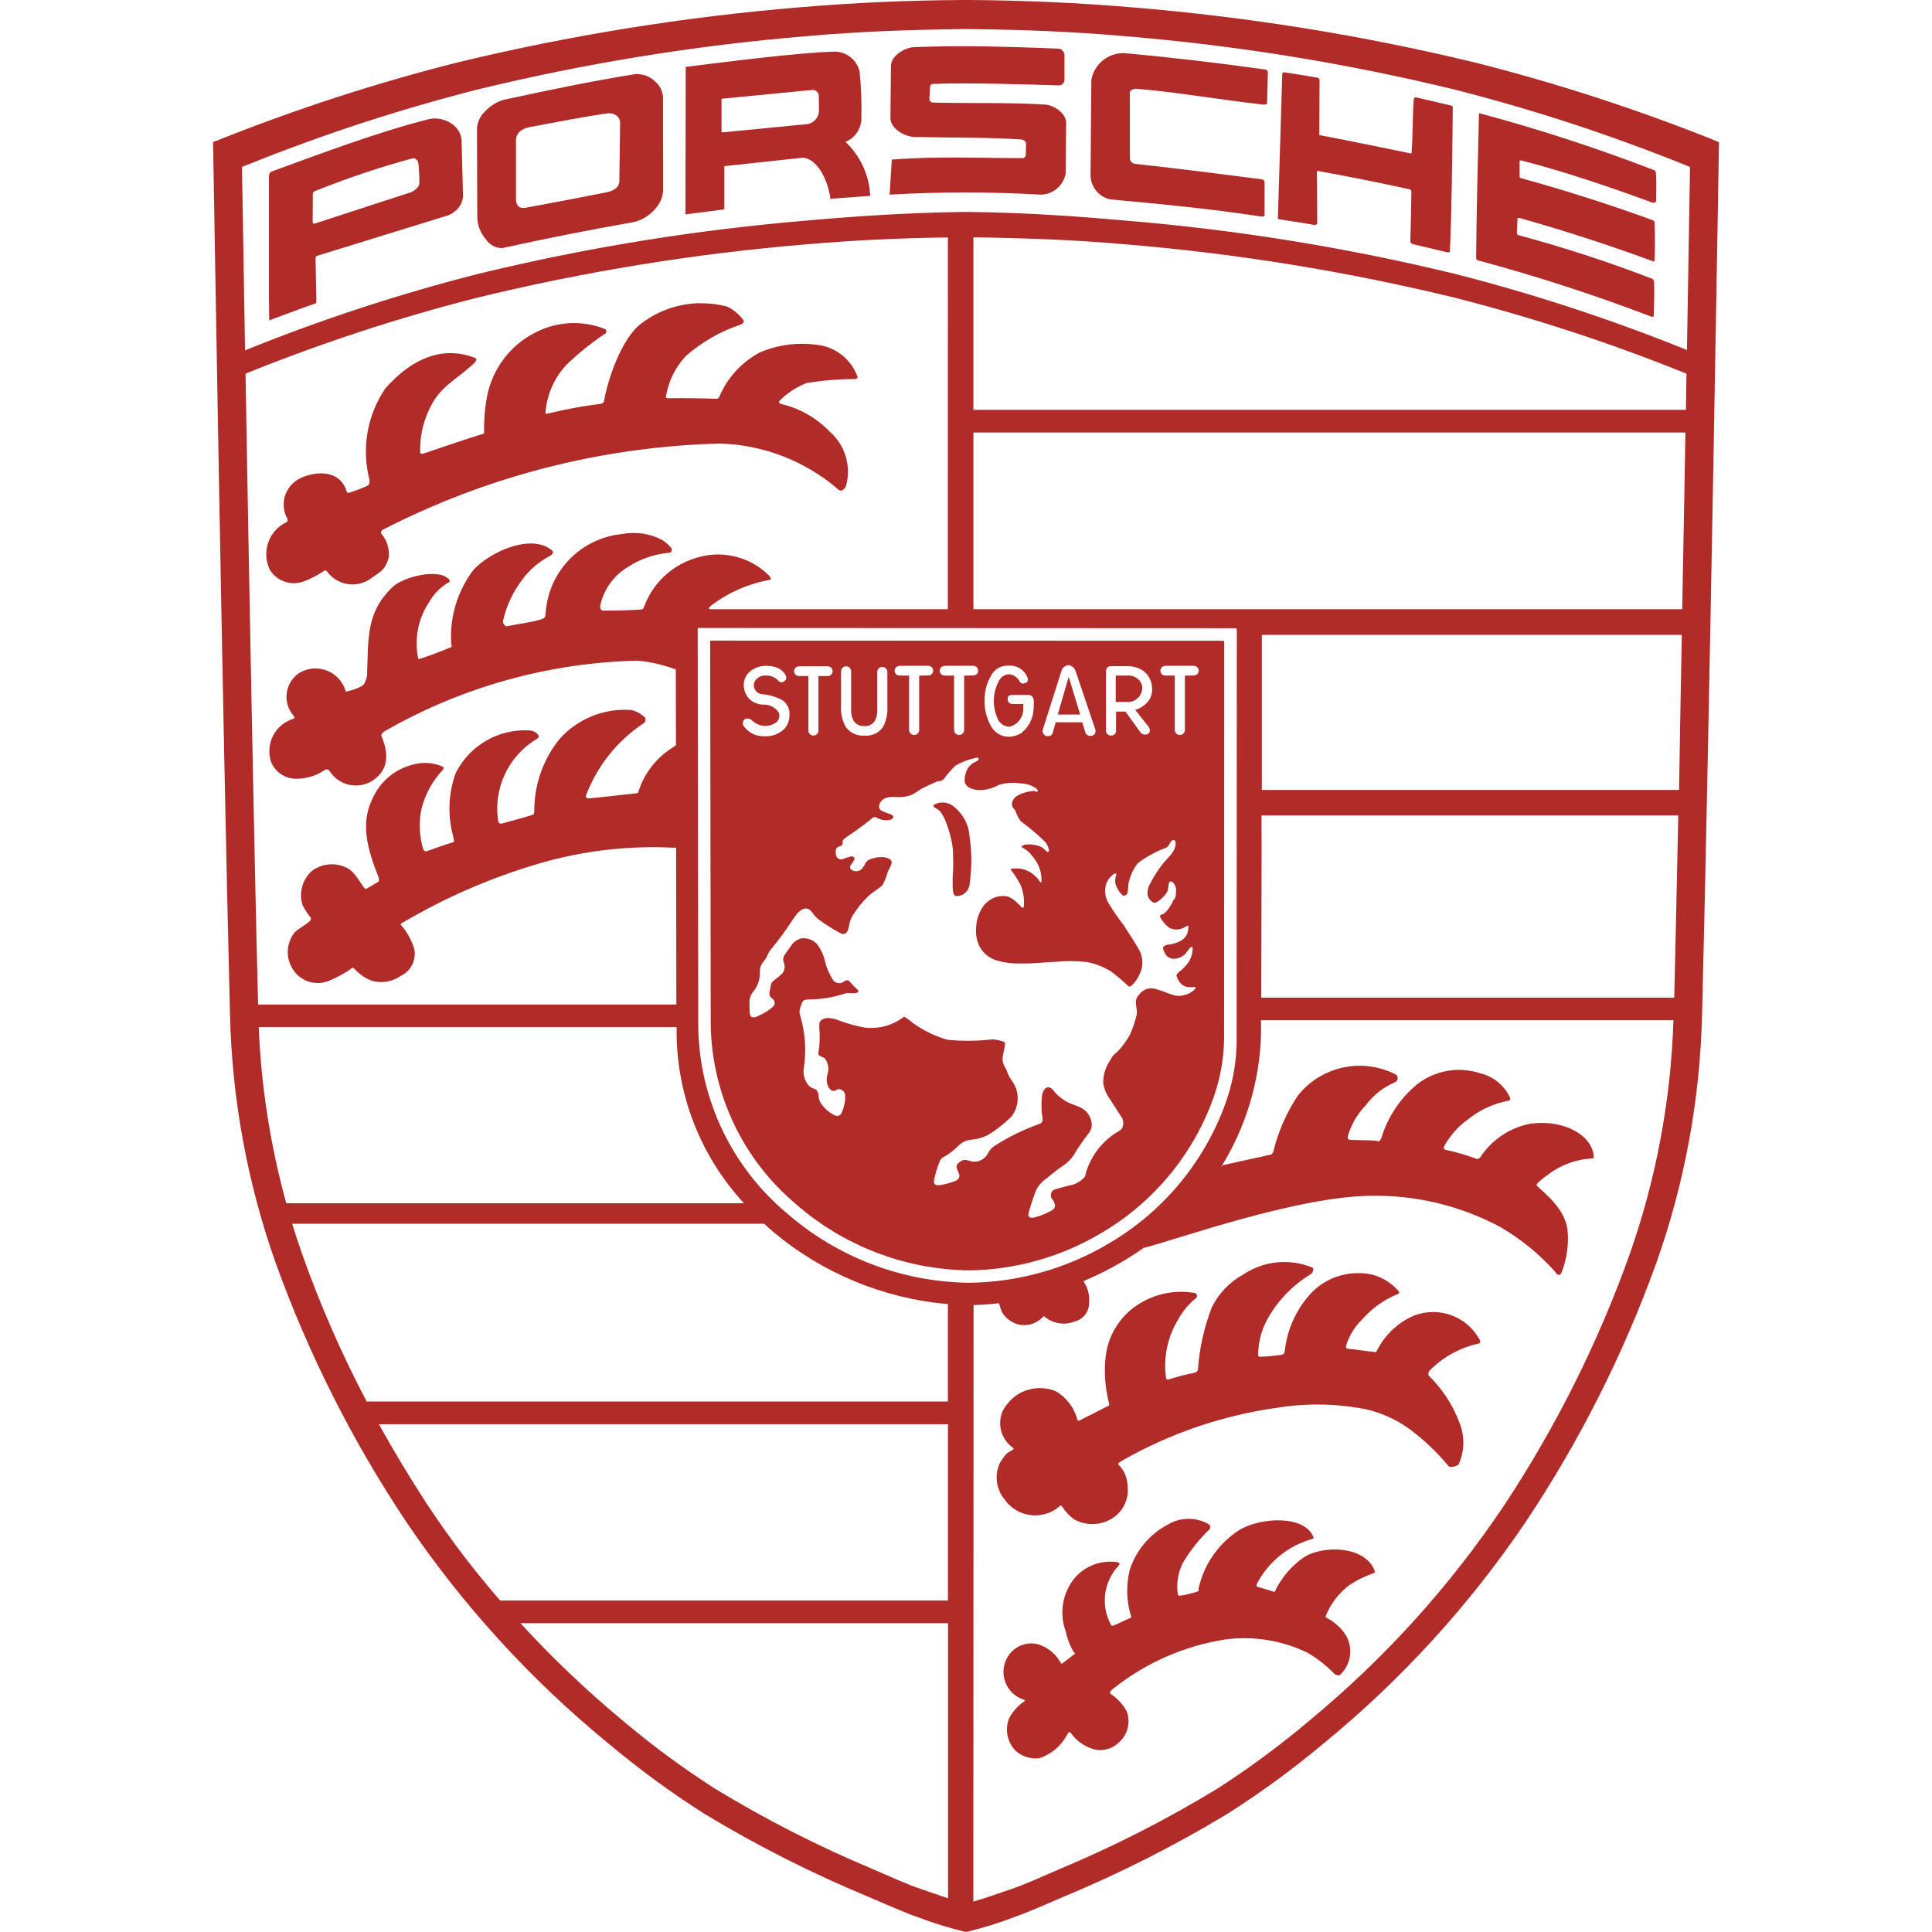
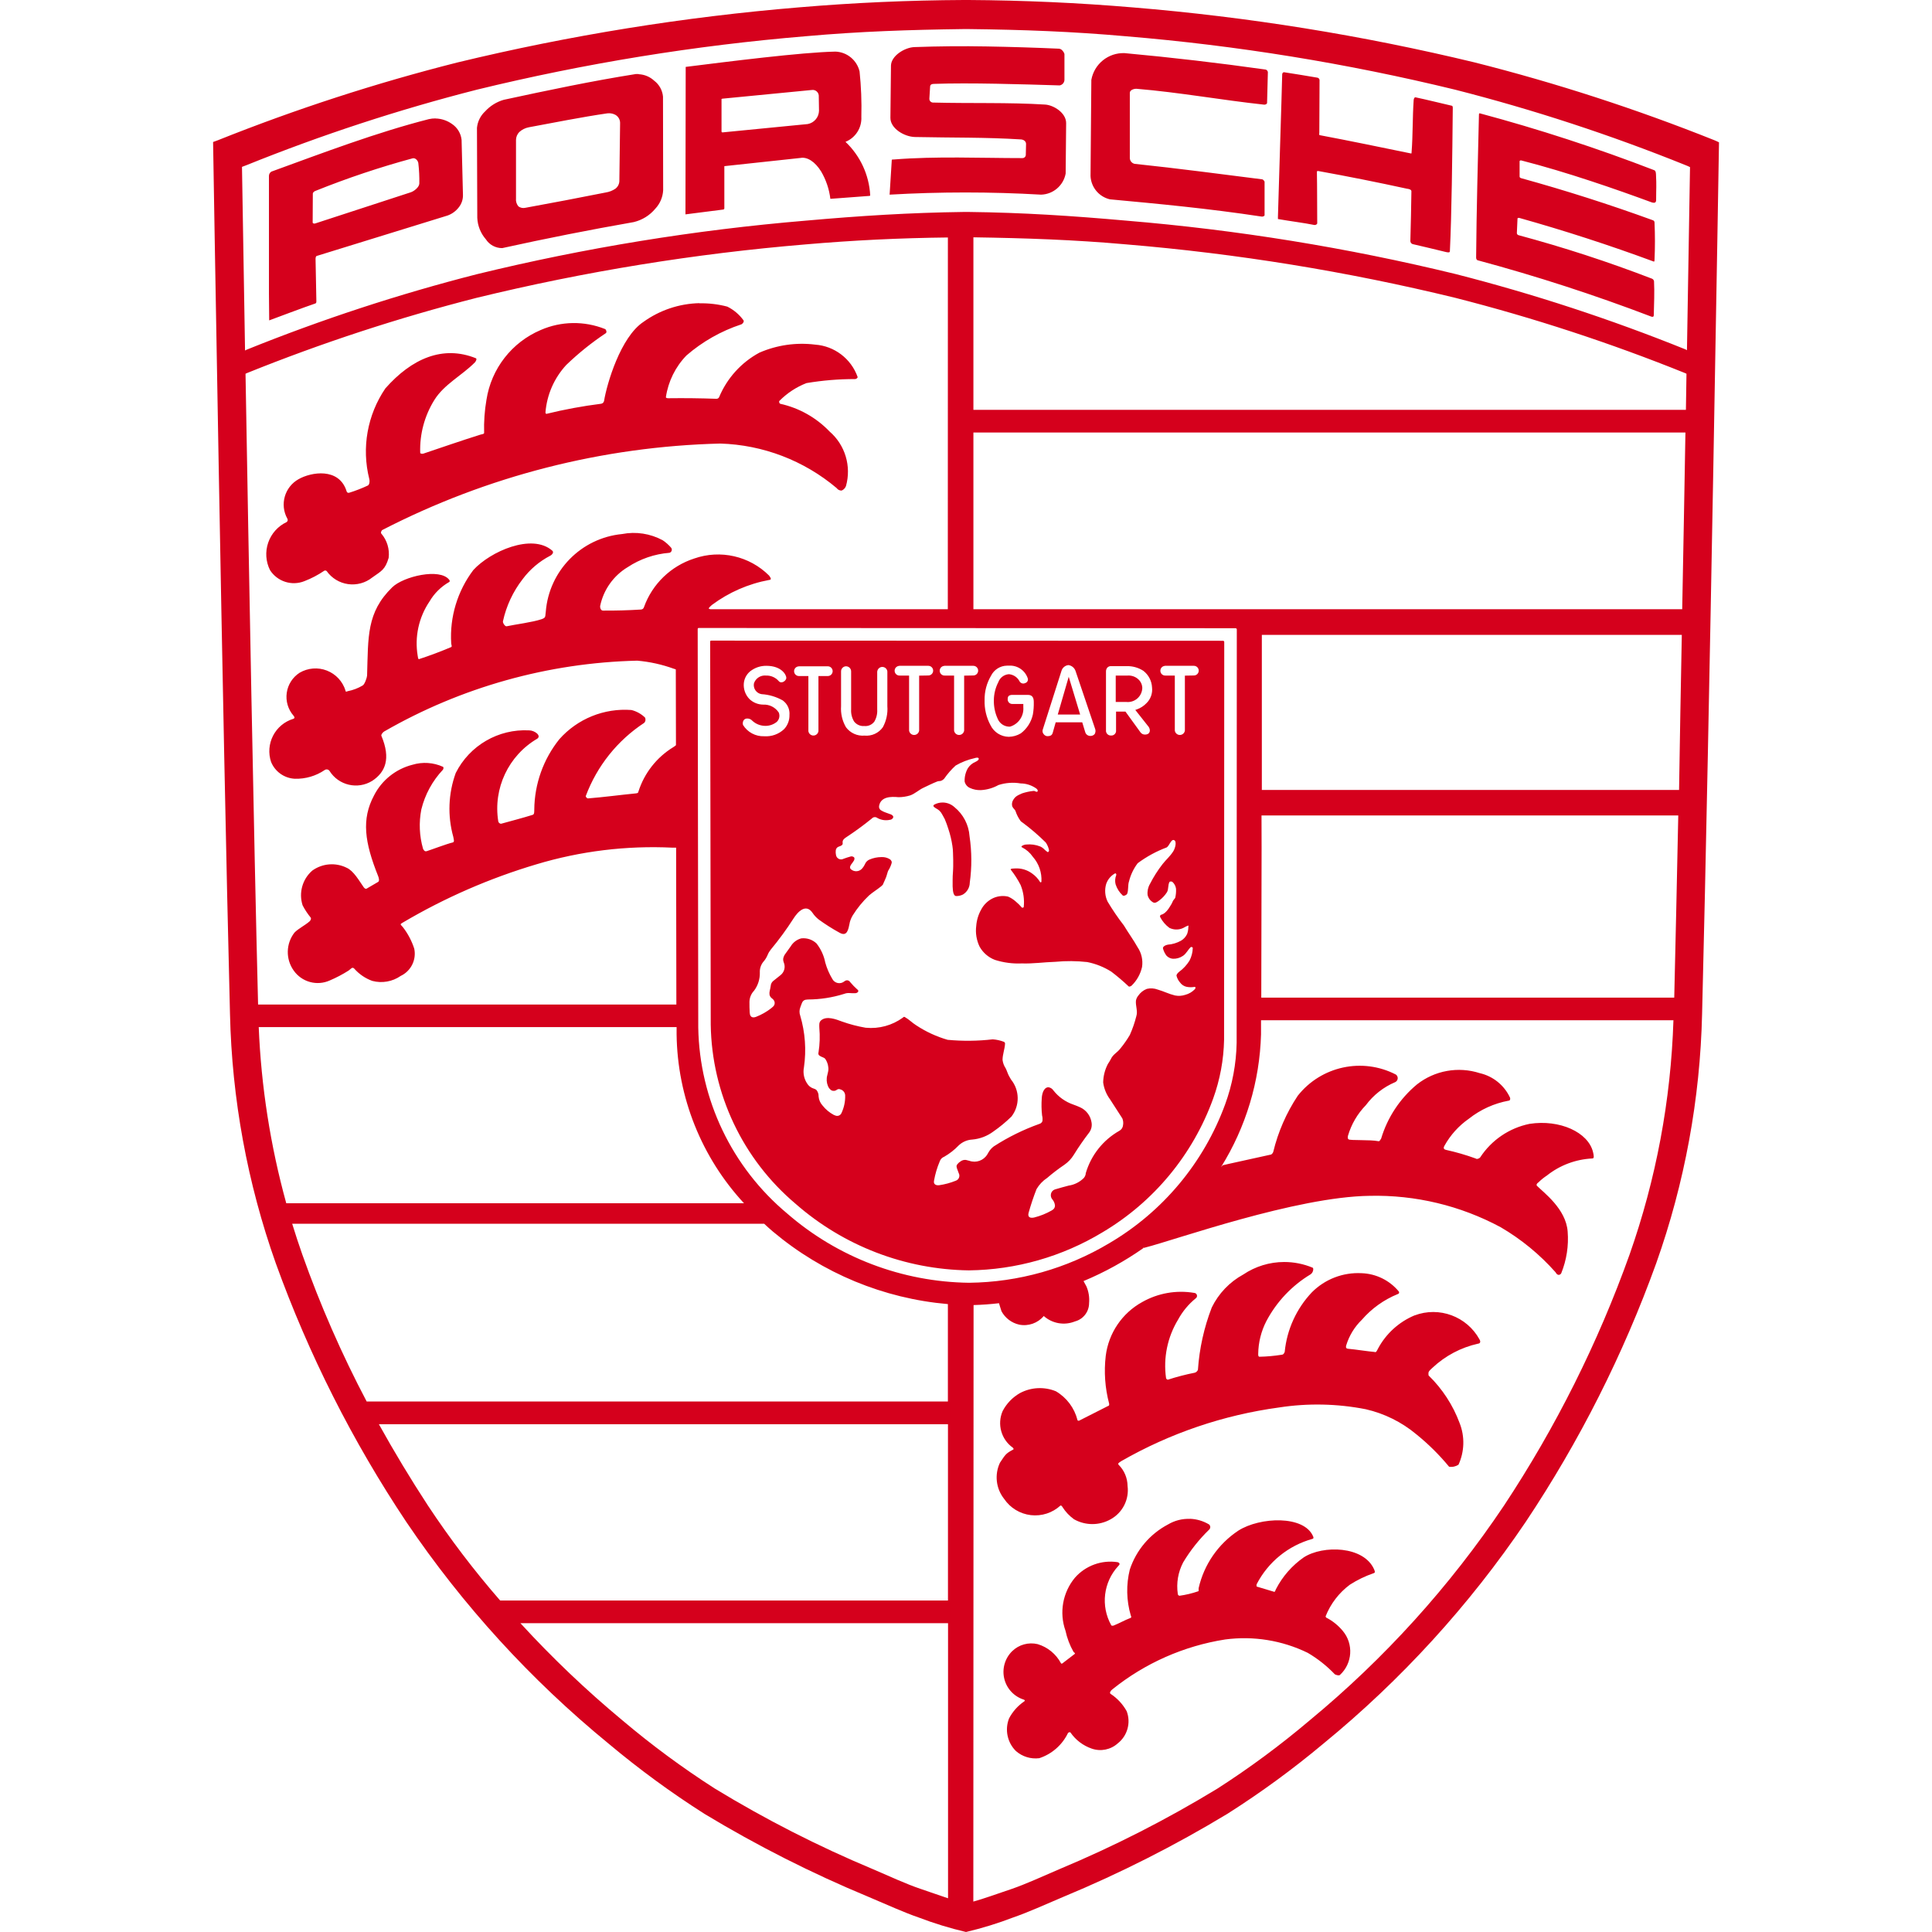
- <svg xmlns="http://www.w3.org/2000/svg" fill="#B12B28" role="img" viewBox="0 0 24 24">
+ <svg xmlns="http://www.w3.org/2000/svg" fill="#D5001C" role="img" viewBox="0 0 24 24">
  <path d="M11.972 0A25.68 25.68 0 0 0 9.93.091a27.858 27.858 0 0 0-4.248.685 23.565 23.565 0 0 0-2.975.966l-.06.022s.118 7.243.21 10.831a9.934 9.934 0 0 0 .569 3.098 14.899 14.899 0 0 0 1.622 3.214A12.884 12.884 0 0 0 7.56 21.66a11.234 11.234 0 0 0 1.192.873 15.214 15.214 0 0 0 2.038 1.031c.233.098.436.192.62.255A4.58 4.58 0 0 0 12 24a4.58 4.58 0 0 0 .59-.182c.182-.063.387-.156.62-.255a15.22 15.22 0 0 0 2.037-1.031 11.25 11.25 0 0 0 1.194-.873 12.88 12.88 0 0 0 2.511-2.752 14.889 14.889 0 0 0 1.622-3.214 9.934 9.934 0 0 0 .57-3.098c.091-3.588.21-10.827.21-10.827a.635.635 0 0 0-.057-.026 23.564 23.564 0 0 0-2.976-.966 27.856 27.856 0 0 0-4.248-.684A26.068 26.068 0 0 0 12.031 0zm0 .361h.057c.679.008 1.288.03 1.963.09a26.585 26.585 0 0 1 4.084.663 22.53 22.53 0 0 1 2.861.937.619.619 0 0 1 .057.025l-.038 2.274a.113.113 0 0 0-.019-.01 22.55 22.55 0 0 0-2.86-.937 26.61 26.61 0 0 0-4.085-.662c-.675-.06-1.281-.1-1.96-.108h-.058c-.679.009-1.29.048-1.965.108a26.608 26.608 0 0 0-4.084.665 22.547 22.547 0 0 0-2.861.938.116.116 0 0 0-.02.01l-.038-2.281.058-.022a22.527 22.527 0 0 1 2.86-.937A26.581 26.581 0 0 1 10.01.45c.675-.06 1.284-.08 1.963-.089zm.288.216a16.633 16.633 0 0 0-.902.008c-.121.005-.288.109-.29.23l-.007.648c-.002.132.172.236.305.239.462.01.87.002 1.318.03.033.003.062.023.062.056l-.003.13a.042.042 0 0 1-.045.046c-.521 0-1.066-.025-1.593.017-.028.002-.027-.005-.028.023l-.024.384-.002.03a16.318 16.318 0 0 1 1.882 0 .32.32 0 0 0 .305-.262l.006-.627c0-.129-.158-.224-.261-.23-.442-.028-.945-.013-1.394-.025a.046.046 0 0 1-.044-.05l.009-.145c0-.028.019-.036.047-.037.444-.016 1.107.005 1.562.019a.072.072 0 0 0 .06-.07V.674c0-.017-.032-.067-.063-.068V.605a33.113 33.113 0 0 0-.9-.028zm-1.88.064c-.423.008-1.341.125-1.862.19L8.515 2.64v.023l.47-.06a.014.014 0 0 0 .01-.006.014.014 0 0 0 .003-.01v-.523l.947-.102c.083-.015.18.046.256.169a.88.88 0 0 1 .114.339l.467-.035c.01 0 .03 0 .028-.01a.988.988 0 0 0-.307-.663.316.316 0 0 0 .197-.31 4.34 4.34 0 0 0-.022-.564.32.32 0 0 0-.3-.247zm3.59.019a.404.404 0 0 0-.413.332l-.01 1.195a.312.312 0 0 0 .24.289c.61.057 1.21.112 1.89.215.011 0 .032-.007.032-.017v-.416c0-.009-.02-.028-.027-.03-.454-.057-1.053-.137-1.589-.193a.076.076 0 0 1-.058-.07v-.812c0-.034.05-.052.084-.05.529.044 1.056.14 1.584.197.014.002.036-.007.037-.021l.01-.382a.037.037 0 0 0-.029-.033 36.382 36.382 0 0 0-1.75-.204zm1.98.237c-.012 0-.022.014-.022.025-.006.274-.045 1.457-.053 1.772v.027c.155.027.326.048.453.074.014.002.035-.008.035-.022-.002-.207 0-.448-.004-.636 0-.013.006-.014.02-.012a31.392 31.392 0 0 1 1.102.22c.008 0 .052.007.052.03-.003.217-.007.4-.013.617a.041.041 0 0 0 .027.04c.145.033.283.067.42.1.037.008.043.001.044-.012.022-.451.03-1.174.036-1.784 0-.008-.003-.02-.01-.022-.153-.035-.297-.072-.453-.105-.014-.003-.022.02-.023.035-.015.223-.009.43-.026.652 0 .008 0 .012-.009.01-.37-.076-.765-.158-1.132-.227-.01-.002-.006-.02-.005-.031l.003-.653a.033.033 0 0 0-.026-.03 23.196 23.196 0 0 0-.417-.068zM7.934.92a.303.303 0 0 0-.037 0c-.543.086-1.089.201-1.64.32a.5.5 0 0 0-.23.143.322.322 0 0 0-.102.205l.004 1.118a.434.434 0 0 0 .106.266.24.24 0 0 0 .204.11 38.518 38.518 0 0 1 1.633-.323.497.497 0 0 0 .268-.166.362.362 0 0 0 .098-.23L8.236 1.2a.28.28 0 0 0-.11-.198.303.303 0 0 0-.191-.08zm2.157.197a.076.076 0 0 1 .08.069l.003.189a.172.172 0 0 1-.14.166l-1.062.104-.009-.008V1.23l.009-.004 1.111-.108a.076.076 0 0 1 .008 0zm-2.52.29a.167.167 0 0 1 .078.022.117.117 0 0 1 .054.106l-.009.704a.125.125 0 0 1-.049.105.291.291 0 0 1-.12.047 61.16 61.16 0 0 1-.997.19.106.106 0 0 1-.088-.017.133.133 0 0 1-.03-.1v-.726a.143.143 0 0 1 .04-.097.243.243 0 0 1 .12-.06c.29-.054.67-.129.968-.172a.167.167 0 0 1 .033-.002zm10.81 0l-.001.001c-.008 0-.008.012-.008.019-.014.606-.03 1.167-.035 1.773 0 .013.006.03.018.033a22.245 22.245 0 0 1 2.158.7c.032.011.031-.013.031-.022.003-.138.01-.278.003-.416a.041.041 0 0 0-.025-.033 16.602 16.602 0 0 0-1.66-.541.028.028 0 0 1-.019-.026l.008-.18c0-.008.014-.01.022-.008a21.848 21.848 0 0 1 1.67.542c.01.003.01-.01.01-.019a5.121 5.121 0 0 0 0-.468.029.029 0 0 0-.02-.026 21.457 21.457 0 0 0-1.638-.523c-.008-.002-.018-.01-.018-.018v-.192c0-.008.013-.013.021-.01.564.144 1.184.36 1.615.519.038.014.06.008.06-.027 0-.157.006-.168-.002-.324-.002-.02-.004-.04-.022-.047a21.383 21.383 0 0 0-2.169-.707zm-12.97.064a.365.365 0 0 0-.084.009c-.65.166-1.303.414-1.956.652a.063.063 0 0 0-.03.052V3.65l.003.33s.471-.177.573-.21c.013-.004.013-.017.013-.031l-.01-.52c0-.015.002-.037.016-.04l1.625-.502a.306.306 0 0 0 .138-.101.237.237 0 0 0 .052-.156l-.017-.683a.272.272 0 0 0-.119-.197.365.365 0 0 0-.204-.068zm-.286.496c.036-.01.07.031.072.063a1.86 1.86 0 0 1 .012.25c-.001.045-.066.097-.11.11l-1.184.386c-.011.004-.031 0-.031-.012l.002-.358c0-.017.02-.031.036-.036a10.796 10.796 0 0 1 1.203-.403zm6.967.981c.653.01 1.246.03 1.9.088a26.591 26.591 0 0 1 4.083.663 22.501 22.501 0 0 1 2.861.937.107.107 0 0 1 .014.007 89.441 89.441 0 0 0-.007.448h-8.851zm-.317.002l-.001 4.618H8.827c-.043-.004-.015-.023.015-.052a1.71 1.71 0 0 1 .715-.312c.022-.002.028-.014-.003-.054a.898.898 0 0 0-.93-.212.985.985 0 0 0-.624.603.04.04 0 0 1-.04.031 6.734 6.734 0 0 1-.47.013c-.025 0-.037-.032-.035-.056a.737.737 0 0 1 .343-.484 1.1 1.1 0 0 1 .519-.178.04.04 0 0 0 .02-.063.515.515 0 0 0-.105-.093.758.758 0 0 0-.504-.077 1.053 1.053 0 0 0-.948.964c-.01.06.006.074-.053.094-.112.038-.322.064-.434.088-.02.003-.05-.043-.045-.063a1.309 1.309 0 0 1 .244-.522 1.006 1.006 0 0 1 .342-.291c.026-.013.05-.044.026-.064-.253-.22-.771.012-.98.241a1.37 1.37 0 0 0-.275.91c0 .016.014.041 0 .047a4.942 4.942 0 0 1-.4.15c-.012.003-.014-.028-.016-.04a.93.93 0 0 1 .147-.677.661.661 0 0 1 .244-.241c.01-.006.008-.018 0-.028-.115-.149-.569-.042-.708.094-.32.312-.297.615-.312 1.097-.001.023-.03.111-.056.123a.57.57 0 0 1-.184.07c-.021.006-.023.014-.028-.007a.39.39 0 0 0-.57-.222.356.356 0 0 0-.077.532c.015.017.02.034-.003.041a.42.42 0 0 0-.275.534.336.336 0 0 0 .296.21.628.628 0 0 0 .37-.108.043.043 0 0 1 .06.01.386.386 0 0 0 .531.124c.162-.107.234-.273.114-.559-.007-.016.02-.046.034-.054a6.615 6.615 0 0 1 3.144-.88 1.78 1.78 0 0 1 .456.101.094.094 0 0 1 .023.008l.002.941a.19.19 0 0 1-.034.025 1.005 1.005 0 0 0-.432.55c-.004.017-.006.021-.035.024-.193.019-.399.047-.591.062-.011.002-.032-.019-.028-.03a1.87 1.87 0 0 1 .725-.908.057.057 0 0 0 .01-.067.375.375 0 0 0-.168-.093 1.087 1.087 0 0 0-.895.362 1.418 1.418 0 0 0-.312.875c-.001.022.003.058-.019.065-.124.039-.261.074-.39.11-.015.004-.035-.011-.038-.027a1.006 1.006 0 0 1 .486-1.03c.051-.04-.038-.102-.102-.102a.963.963 0 0 0-.913.53 1.301 1.301 0 0 0-.03.793c.003.023.019.063-.006.069-.079.019-.265.09-.323.108-.021.007-.035-.003-.047-.03a1.041 1.041 0 0 1-.021-.488 1.102 1.102 0 0 1 .268-.493c.008-.01.011-.032 0-.037a.54.54 0 0 0-.378-.025.74.74 0 0 0-.477.38c-.159.297-.118.583.051 1.005.008.02.018.058 0 .07l-.137.08c-.017.013-.032.002-.044-.015-.055-.078-.124-.202-.21-.24a.415.415 0 0 0-.428.035.406.406 0 0 0-.12.431.875.875 0 0 0 .1.152c.01.014-.001.036-.013.047-.059.052-.14.09-.188.14a.395.395 0 0 0-.01.471.365.365 0 0 0 .45.123 1.624 1.624 0 0 0 .232-.122c.027-.018.045-.051.07-.025a.546.546 0 0 0 .224.153.427.427 0 0 0 .354-.062.305.305 0 0 0 .168-.338.875.875 0 0 0-.143-.27c-.033-.035-.035-.033 0-.054a7.435 7.435 0 0 1 1.66-.724 5.024 5.024 0 0 1 1.69-.207h.046l.003 1.949H3.206c-.054-2.133-.116-5.51-.156-7.836a.113.113 0 0 1 .014-.007 22.499 22.499 0 0 1 2.86-.937 26.59 26.59 0 0 1 4.084-.663 23.38 23.38 0 0 1 1.768-.086zm-3.088.816a1.237 1.237 0 0 0-.693.232c-.286.188-.456.773-.49.982a.044.044 0 0 1-.04.036 5.998 5.998 0 0 0-.676.125c-.007.001-.012-.01-.012-.017a.983.983 0 0 1 .258-.59 3.506 3.506 0 0 1 .493-.396c.013-.011.004-.045-.012-.051a1.035 1.035 0 0 0-.797.012 1.129 1.129 0 0 0-.675.867 2.062 2.062 0 0 0-.029.41c.002.017-.03.018-.045.023-.246.077-.504.167-.71.236-.01.004-.039.002-.039-.01a1.168 1.168 0 0 1 .175-.655c.12-.195.343-.305.505-.469.011-.012.028-.044.011-.051-.41-.165-.797.004-1.124.375a1.395 1.395 0 0 0-.2 1.124c.009.036 0 .075-.019.083a1.805 1.805 0 0 1-.23.089.025.025 0 0 1-.033-.02c-.093-.296-.44-.238-.597-.148a.361.361 0 0 0-.139.489.031.031 0 0 1-.01.044.442.442 0 0 0-.205.596.352.352 0 0 0 .428.137 1.208 1.208 0 0 0 .246-.129.027.027 0 0 1 .03.004.393.393 0 0 0 .566.08c.115-.082.16-.096.204-.244a.39.39 0 0 0-.09-.3c-.012-.01-.001-.04.013-.047A9.692 9.692 0 0 1 8.947 5.51a2.35 2.35 0 0 1 1.446.553.072.072 0 0 0 .062.031.098.098 0 0 0 .054-.056.66.66 0 0 0-.204-.678 1.21 1.21 0 0 0-.612-.344c-.012-.003-.02-.029-.01-.037a.968.968 0 0 1 .335-.22 3.587 3.587 0 0 1 .605-.05c.014-.001.035-.015.03-.028a.606.606 0 0 0-.527-.4 1.325 1.325 0 0 0-.693.1 1.118 1.118 0 0 0-.5.553.036.036 0 0 1-.032.02 12.139 12.139 0 0 0-.594-.007c-.014 0-.035 0-.035-.014a.943.943 0 0 1 .255-.517 1.989 1.989 0 0 1 .68-.386c.019-.006.04-.036.029-.051a.549.549 0 0 0-.201-.17 1.237 1.237 0 0 0-.347-.041zm3.405 1.607h8.845c-.012.686-.025 1.433-.04 2.195h-8.805zM8.681 7.801l6.666.003a.016.016 0 0 1 .017.013l-.002 5.138a2.354 2.354 0 0 1-.143.764 3.327 3.327 0 0 1-1.44 1.725 3.468 3.468 0 0 1-1.74.491 3.512 3.512 0 0 1-2.26-.86 3.078 3.078 0 0 1-1.105-2.31L8.667 7.82c0-.013.001-.019.014-.019zm6.994.086h5.217c-.012.645-.025 1.296-.034 1.926h-5.183V8.318zm-6.839.071c-.013 0-.014.005-.014.018l.007 4.753a2.97 2.97 0 0 0 1.054 2.225 3.333 3.333 0 0 0 2.153.827 3.284 3.284 0 0 0 1.66-.473 3.193 3.193 0 0 0 1.374-1.66 2.28 2.28 0 0 0 .136-.734l.002-4.94a.015.015 0 0 0-.016-.014zm4.436.304a.101.101 0 0 1 .001 0 .11.11 0 0 1 .087.071l.242.715a.079.079 0 0 1-.003.07.066.066 0 0 1-.054.024.065.065 0 0 1-.063-.044l-.038-.125h-.33l-.036.128c-.01.04-.04.044-.071.044a.063.063 0 0 1-.044-.028.057.057 0 0 1-.01-.052l.232-.728a.101.101 0 0 1 .087-.075zm-.763.007a.226.226 0 0 1 .023 0 .232.232 0 0 1 .235.157.046.046 0 0 1-.031.059.053.053 0 0 1-.07-.02.166.166 0 0 0-.132-.09.151.151 0 0 0-.133.1.498.498 0 0 0-.055.222.524.524 0 0 0 .046.228.159.159 0 0 0 .154.102.233.233 0 0 0 .166-.243v-.039h-.135a.057.057 0 0 1-.059-.063c0-.023.007-.05.059-.05h.192c.064 0 .073.048.073.09a.792.792 0 0 1-.011.152.399.399 0 0 1-.15.236.301.301 0 0 1-.15.043.257.257 0 0 1-.227-.145.618.618 0 0 1-.073-.31.577.577 0 0 1 .08-.304.226.226 0 0 1 .198-.125zm-2.988.002a.318.318 0 0 1 .004 0c.183.002.243.111.243.15 0 .035-.061.08-.095.039a.2.2 0 0 0-.157-.068.143.143 0 0 0-.15.096.114.114 0 0 0 .094.135.61.61 0 0 1 .267.08h-.001a.202.202 0 0 1 .081.18.247.247 0 0 1-.067.175.327.327 0 0 1-.247.088.297.297 0 0 1-.263-.14c-.004-.01-.01-.063.034-.078a.084.084 0 0 1 .082.026.239.239 0 0 0 .156.063.223.223 0 0 0 .148-.05.105.105 0 0 0 .024-.116.219.219 0 0 0-.193-.098.25.25 0 0 1-.172-.07.25.25 0 0 1-.069-.196.219.219 0 0 1 .1-.163.318.318 0 0 1 .181-.053zm1.649 0a.06.06 0 0 1 .001 0 .06.06 0 0 1 .006 0h.355a.06.06 0 1 1 0 .12l-.114.002v.682a.063.063 0 0 1-.125 0v-.683h-.116a.06.06 0 0 1-.007-.12zm.56 0a.06.06 0 0 1 .001 0 .06.06 0 0 1 .006 0h.354a.06.06 0 1 1 0 .12l-.114.002v.682a.063.063 0 0 1-.125 0v-.683h-.115a.06.06 0 0 1-.007-.12zm2.74 0a.06.06 0 0 1 .002 0 .06.06 0 0 1 .006 0h.353a.06.06 0 1 1 0 .12l-.112.002v.682a.063.063 0 0 1-.125 0v-.683h-.116a.06.06 0 0 1-.007-.12zm-.677.004a.063.063 0 0 1 .012 0h.19a.364.364 0 0 1 .208.058.278.278 0 0 1 .108.206.235.235 0 0 1-.071.198.305.305 0 0 1-.117.075l-.02.007.158.2a.086.086 0 0 1 .023.056c-.002.032-.023.05-.06.05a.066.066 0 0 1-.056-.027l-.187-.258h-.117v.23a.059.059 0 0 1-.063.067.06.06 0 0 1-.062-.067v-.726a.073.073 0 0 1 .016-.05.063.063 0 0 1 .038-.019zm-3.87.002a.06.06 0 0 1 .003 0h.357a.06.06 0 0 1 0 .121h-.116v.684a.063.063 0 0 1-.125 0v-.684h-.116a.06.06 0 0 1-.003-.12zm.583 0a.063.063 0 0 1 .002 0 .063.063 0 0 1 .065.064v.471a.258.258 0 0 0 .037.151.146.146 0 0 0 .127.056.138.138 0 0 0 .125-.056.265.265 0 0 0 .035-.15V8.34h.001a.063.063 0 0 1 .125 0v.432a.474.474 0 0 1-.056.262.25.25 0 0 1-.228.104.26.26 0 0 1-.23-.104.456.456 0 0 1-.061-.262V8.34a.063.063 0 0 1 .058-.063zm3.354.115v.328h.13a.18.18 0 0 0 .2-.174.15.15 0 0 0-.051-.109.178.178 0 0 0-.13-.045zm-.584.015l-.136.469h.278zm-1.14 1.005c.011 0 .021.002.022.011.002.018-.016.029-.042.042a.206.206 0 0 0-.094.08.31.31 0 0 0-.039.163.115.115 0 0 0 .063.079.298.298 0 0 0 .142.028.502.502 0 0 0 .215-.063.581.581 0 0 1 .276-.02.341.341 0 0 1 .194.063c.024.017.02.038.011.04-.014.005-.029-.012-.044-.01a.674.674 0 0 0-.142.03c-.06.027-.087.037-.116.09a.099.099 0 0 0-.007.073c.01.024.035.04.04.057a.446.446 0 0 0 .064.125.205.205 0 0 0 .03.023 2.668 2.668 0 0 1 .282.243.26.26 0 0 1 .04.093c.003.012-.007.03-.018.025a.255.255 0 0 1-.036-.029.178.178 0 0 0-.053-.039.368.368 0 0 0-.176-.025c-.027 0-.081.024-.05.036a.357.357 0 0 1 .132.116.43.43 0 0 1 .107.31c0 .006-.012.01-.015.006a.359.359 0 0 0-.102-.109.324.324 0 0 0-.21-.062c-.015.001-.06 0-.055.014a1.19 1.19 0 0 1 .123.191.562.562 0 0 1 .039.276c-.001.005-.02.01-.023.005a.61.61 0 0 0-.077-.076.349.349 0 0 0-.094-.06.29.29 0 0 0-.204.028.325.325 0 0 0-.13.132.492.492 0 0 0-.062.205.46.46 0 0 0 .042.257.368.368 0 0 0 .19.164.955.955 0 0 0 .334.044c.139.005.278-.016.417-.02a1.943 1.943 0 0 1 .396.003.88.88 0 0 1 .3.12 2.64 2.64 0 0 1 .215.183c.008.006.026-.003.035-.009a.462.462 0 0 0 .131-.233.346.346 0 0 0-.056-.246c-.047-.085-.116-.18-.17-.27a2.962 2.962 0 0 1-.202-.296.305.305 0 0 1-.017-.221.238.238 0 0 1 .107-.128c.011-.007.022.006.017.021a.184.184 0 0 0-.008.112.32.32 0 0 0 .089.14c.013.01.047-.005.055-.021.018-.043.007-.11.023-.154a.619.619 0 0 1 .108-.226 1.47 1.47 0 0 1 .36-.196c.033-.019.054-.105.091-.091.037.013.017.1-.011.142-.04.062-.087.1-.131.156a1.536 1.536 0 0 0-.157.247.222.222 0 0 0-.029.137.14.14 0 0 0 .073.094c.022.01.05-.01.07-.025a.385.385 0 0 0 .097-.103c.023-.038.01-.089.032-.128.006-.009.03-.007.037 0a.139.139 0 0 1 .044.084.393.393 0 0 1-.01.113c-.003.008-.024.027-.031.045a.244.244 0 0 1-.02.04c-.036.063-.078.116-.125.126-.01.001-.017.021-.01.03a.391.391 0 0 0 .113.132.198.198 0 0 0 .152.01c.027-.008.048-.027.079-.037.013-.004.005.004.005.017a.27.27 0 0 1-.015.086.19.19 0 0 1-.075.083.395.395 0 0 1-.166.05c-.027.005-.068.025-.058.051a.256.256 0 0 0 .042.085.122.122 0 0 0 .08.039.205.205 0 0 0 .125-.036c.04-.026.061-.074.096-.108.007-.006.026 0 .026.01a.36.36 0 0 1-.041.158.497.497 0 0 1-.128.138c-.015.013-.033.029-.033.049a.2.2 0 0 0 .044.084.134.134 0 0 0 .083.054.269.269 0 0 0 .1 0c.013 0 .01.023-.001.031a.253.253 0 0 1-.117.068.25.25 0 0 1-.128.008c-.081-.02-.134-.05-.214-.073a.23.23 0 0 0-.135-.009.227.227 0 0 0-.106.083.133.133 0 0 0-.03.064c-.006.063.025.13.005.192a1.415 1.415 0 0 1-.081.234 1.314 1.314 0 0 1-.115.165c-.04.054-.093.074-.12.133a.638.638 0 0 1-.038.063.515.515 0 0 0-.058.229.452.452 0 0 0 .085.209l.153.237a.149.149 0 0 1 .009.083.088.088 0 0 1-.044.07.893.893 0 0 0-.419.527l-.002.013v.004a.106.106 0 0 1-.021.042.334.334 0 0 1-.19.096c-.055.015-.11.029-.165.046a.077.077 0 0 0-.044.031.08.08 0 0 0 .009.097.137.137 0 0 1 .03.071.063.063 0 0 1-.013.042.108.108 0 0 1-.028.022.865.865 0 0 1-.216.087c-.05.011-.086-.002-.07-.059a3.075 3.075 0 0 1 .098-.293.42.42 0 0 1 .133-.14 2.289 2.289 0 0 1 .212-.162.411.411 0 0 0 .119-.126 3.299 3.299 0 0 1 .19-.275.163.163 0 0 0 .029-.129.246.246 0 0 0-.142-.185 1.052 1.052 0 0 0-.085-.034.534.534 0 0 1-.246-.175.09.09 0 0 0-.062-.04c-.063.002-.081.09-.083.138a1.17 1.17 0 0 0 .004.212.18.18 0 0 1 .004.072.055.055 0 0 1-.039.034 2.74 2.74 0 0 0-.565.279.24.24 0 0 0-.063.07l-.017.029a.187.187 0 0 1-.223.08.5.5 0 0 0-.044-.011.094.094 0 0 0-.064.017.162.162 0 0 0-.041.036.06.06 0 0 0-.01.019v.006a.057.057 0 0 0 0 .008.07.07 0 0 0 .004.017l.022.06a.066.066 0 0 1-.038.096.881.881 0 0 1-.203.055c-.04.005-.075-.01-.065-.057a1.1 1.1 0 0 1 .07-.237.094.094 0 0 1 .057-.06.79.79 0 0 0 .179-.14.266.266 0 0 1 .169-.073.512.512 0 0 0 .262-.1 1.73 1.73 0 0 0 .225-.186.37.37 0 0 0-.006-.46l-.02-.035c-.019-.03-.03-.073-.046-.104a.24.24 0 0 1-.039-.104c0-.068.027-.133.031-.201a.024.024 0 0 0-.016-.025.488.488 0 0 0-.137-.03 2.677 2.677 0 0 1-.56.006 1.423 1.423 0 0 1-.39-.18c-.053-.033-.085-.07-.139-.101-.014-.008-.015-.005-.028.006a.672.672 0 0 1-.459.125h-.002a1.766 1.766 0 0 1-.294-.077c-.073-.027-.19-.074-.26-.015-.029.025-.022.06-.022.093a1.244 1.244 0 0 1-.01.305.038.038 0 0 0 .003.032.044.044 0 0 0 .006.006.136.136 0 0 0 .036.02l.01.004c.028.01.033.023.05.058a.196.196 0 0 1 .016.062.159.159 0 0 1-.003.062.544.544 0 0 1-.009.039.207.207 0 0 0 .008.135.115.115 0 0 0 .042.053.073.073 0 0 0 .01.004.063.063 0 0 0 .01.003.068.068 0 0 0 .01 0h.01a.074.074 0 0 0 .02-.008l.004-.002a.05.05 0 0 1 .035-.012.046.046 0 0 1 .01.003.08.08 0 0 1 .063.074.484.484 0 0 1-.046.221.058.058 0 0 1-.077.03l-.018-.007a.445.445 0 0 1-.14-.117.19.19 0 0 1-.049-.112.12.12 0 0 0-.028-.082.09.09 0 0 0-.032-.016.144.144 0 0 1-.07-.046.268.268 0 0 1-.052-.219 1.5 1.5 0 0 0-.046-.64.149.149 0 0 1 .002-.108l.016-.043a.148.148 0 0 1 .007-.016.06.06 0 0 1 .042-.032.167.167 0 0 1 .029-.003 1.516 1.516 0 0 0 .45-.07.152.152 0 0 1 .062-.01.89.89 0 0 0 .073.002c.03 0 .06-.027.024-.05a.847.847 0 0 1-.084-.087.046.046 0 0 0-.052-.022.072.072 0 0 0-.01.005l-.009.005a.098.098 0 0 1-.152-.029.824.824 0 0 1-.087-.202.555.555 0 0 0-.109-.238.235.235 0 0 0-.19-.063.216.216 0 0 0-.13.098l-.063.088a.144.144 0 0 0-.031.067.107.107 0 0 0 0 .016.14.14 0 0 0 .008.032.133.133 0 0 1-.039.154l-.094.075a.087.087 0 0 0-.03.06.527.527 0 0 1-.012.06.13.13 0 0 0-.003.045.088.088 0 0 0 .002.012.081.081 0 0 0 .031.04.156.156 0 0 1 .013.012.074.074 0 0 1 .012.017.06.06 0 0 1-.012.07.219.219 0 0 1-.024.021.753.753 0 0 1-.19.108.098.098 0 0 1-.026.006c-.038.003-.05-.026-.052-.06-.003-.044-.003-.089-.003-.134a.207.207 0 0 1 .057-.137.36.36 0 0 0 .072-.225.197.197 0 0 1 .04-.13.305.305 0 0 0 .057-.09.257.257 0 0 1 .039-.066 3.861 3.861 0 0 0 .281-.384c.054-.086.155-.192.237-.073a.357.357 0 0 0 .078.084 2.395 2.395 0 0 0 .259.164c.094.053.109-.042.125-.121v-.003a.331.331 0 0 1 .038-.092 1.26 1.26 0 0 1 .202-.247c.043-.038.105-.076.15-.113.018-.016.023-.018.03-.04.009-.022.024-.05.034-.078.01-.027.015-.055.024-.076a.344.344 0 0 0 .044-.098v-.003a.023.023 0 0 0 0-.005v-.007l-.003-.007a.05.05 0 0 0-.021-.024.18.18 0 0 0-.102-.026h-.003a.384.384 0 0 0-.148.031.106.106 0 0 0-.054.054.226.226 0 0 1-.042.063.098.098 0 0 1-.13.006c-.024-.016-.014-.043 0-.063a.414.414 0 0 0 .035-.05.042.042 0 0 0 .005-.025v-.004l-.002-.005a.031.031 0 0 0-.005-.006.046.046 0 0 0-.045-.007.98.98 0 0 0-.083.027.064.064 0 0 1-.094-.047.174.174 0 0 1-.003-.055.055.055 0 0 1 .04-.05c.02-.006.05-.017.046-.042a.079.079 0 0 1 0-.023.052.052 0 0 1 .012-.024.14.14 0 0 1 .03-.025 3.869 3.869 0 0 0 .32-.234.05.05 0 0 1 .064-.01l.01.006a.223.223 0 0 0 .151.02.046.046 0 0 0 .041-.03.025.025 0 0 0 0-.005v-.005l-.002-.006-.003-.004a.071.071 0 0 0-.035-.021l-.058-.021a.269.269 0 0 1-.052-.025.053.053 0 0 1-.025-.059c.023-.113.147-.114.241-.105h.004a.505.505 0 0 0 .14-.022c.06-.021.106-.067.163-.094.057-.027.117-.057.176-.08.018-.006.033-.002.049-.009a.091.091 0 0 0 .035-.025.965.965 0 0 1 .142-.163.822.822 0 0 1 .236-.092.107.107 0 0 1 .03-.006zm-.425.557a.219.219 0 0 0-.105.026c-.009.005-.015.016-.008.024.018.021.049.03.07.05a.16.16 0 0 1 .035.046c.009.019.024.04.033.06a1.296 1.296 0 0 1 .045.123 1.227 1.227 0 0 1 .05.209c.01.057.007.117.01.175v.081c-.001.023-.001.047-.003.07a1.143 1.143 0 0 0-.004.098v.08c.002.07.013.12.044.12a.18.18 0 0 0 .084-.019.175.175 0 0 0 .085-.148 2.026 2.026 0 0 0-.003-.576.51.51 0 0 0-.188-.362.219.219 0 0 0-.144-.057zm3.96.161h5.177c-.017.825-.034 1.6-.05 2.263h-5.13l.004-1.862zm-.006 2.544h5.123a9.697 9.697 0 0 1-.545 2.911 14.495 14.495 0 0 1-1.56 3.118 12.45 12.45 0 0 1-2.415 2.669 10.809 10.809 0 0 1-1.147.848 14.592 14.592 0 0 1-1.96.999c-.224.096-.418.186-.596.247-.193.065-.358.125-.474.156v-.115l.003-7.295a3.552 3.552 0 0 0 .316-.023c.005.015.016.057.031.1a.333.333 0 0 0 .219.166.317.317 0 0 0 .306-.107.373.373 0 0 0 .388.067.235.235 0 0 0 .175-.227.43.43 0 0 0-.033-.208l-.036-.066a3.925 3.925 0 0 0 .744-.41l.02-.006c.373-.094 1.872-.631 2.791-.643a3.28 3.28 0 0 1 1.627.39 2.792 2.792 0 0 1 .682.56c.006.009.013.028.037.032a.036.036 0 0 0 .034-.022 1.139 1.139 0 0 0 .079-.516c-.02-.282-.3-.486-.383-.57-.003-.003-.01-.021.02-.041a.674.674 0 0 1 .105-.085.983.983 0 0 1 .562-.212c.03.003.02-.04.012-.076-.058-.25-.415-.412-.79-.354a.963.963 0 0 0-.613.417c-.007.011-.042.027-.056.013a2.926 2.926 0 0 0-.369-.107c-.045-.01-.021-.044-.019-.05a1.003 1.003 0 0 1 .304-.337 1.125 1.125 0 0 1 .494-.224c.022 0 .022-.03.016-.04a.55.55 0 0 0-.375-.302.844.844 0 0 0-.78.14 1.397 1.397 0 0 0-.445.673c-.014.02-.018.036-.036.032-.099-.02-.345-.007-.367-.022-.015-.007-.012-.03-.009-.045a.91.91 0 0 1 .222-.38.882.882 0 0 1 .364-.286.055.055 0 0 0 .01-.094.98.98 0 0 0-1.22.263 2.192 2.192 0 0 0-.304.696c-.002.009-.017.036-.036.036l-.508.112-.083.019-.022.023a3.29 3.29 0 0 0 .497-1.65zm-12.45.085h5.19v.09a3.145 3.145 0 0 0 .837 2.098H3.556a9.74 9.74 0 0 1-.342-2.188zm.415 2.443h5.863a2.566 2.566 0 0 0 .112.1 3.897 3.897 0 0 0 2.17.898v1.21h-7.22a13.789 13.789 0 0 1-.8-1.827 10.401 10.401 0 0 1-.125-.38zm10.584.29l-.01.012h-.002l-.002-.002a3.29 3.29 0 0 0 .015-.01zm1.738.185a.911.911 0 0 0-.507.155.934.934 0 0 0-.392.41 2.65 2.65 0 0 0-.172.775.063.063 0 0 1-.038.035 2.897 2.897 0 0 0-.335.087.026.026 0 0 1-.023-.02 1.105 1.105 0 0 1 .15-.727.886.886 0 0 1 .218-.263.037.037 0 0 0-.017-.068.98.98 0 0 0-.648.114.888.888 0 0 0-.452.667 1.589 1.589 0 0 0 .042.594c0 .006.006.027-.016.031-.076.037-.282.145-.355.18-.005.002-.019.005-.022-.006a.58.58 0 0 0-.268-.358.526.526 0 0 0-.446.022.548.548 0 0 0-.216.224.375.375 0 0 0 .127.455c.006.006.017.02 0 .025-.09.049-.092.06-.16.161a.428.428 0 0 0 .052.45.465.465 0 0 0 .7.082c.004-.003.018.005.025.02a.548.548 0 0 0 .143.151.463.463 0 0 0 .455 0 .413.413 0 0 0 .21-.415.378.378 0 0 0-.111-.262c-.013-.016 0-.024.034-.046a5.404 5.404 0 0 1 1.96-.666 3.121 3.121 0 0 1 1.076.022 1.504 1.504 0 0 1 .629.312 2.841 2.841 0 0 1 .406.402.164.164 0 0 0 .117-.025.66.66 0 0 0 .014-.517 1.604 1.604 0 0 0-.384-.59c-.003-.002-.003-.013-.003-.02-.004-.03.015-.045.052-.079a1.211 1.211 0 0 1 .562-.297c.027-.002.038-.022.02-.053a.656.656 0 0 0-.808-.298h-.001a.916.916 0 0 0-.454.416c-.006.011-.022.05-.037.038-.09-.008-.242-.032-.331-.04-.041-.002-.025-.039-.024-.045a.744.744 0 0 1 .194-.316 1.176 1.176 0 0 1 .444-.318.021.021 0 0 0 .016-.031.627.627 0 0 0-.465-.229.81.81 0 0 0-.617.238 1.255 1.255 0 0 0-.337.74c-.009.023-.02.035-.037.035a2 2 0 0 1-.278.025c-.015-.004-.014-.02-.014-.036a.91.91 0 0 1 .101-.406 1.491 1.491 0 0 1 .55-.582c.036-.025.038-.076.026-.082a.911.911 0 0 0-.355-.071zM4.707 17.692h7.069v2.19H6.213a11.237 11.237 0 0 1-.898-1.181 16.446 16.446 0 0 1-.609-1.01zm10.076 1.176a.497.497 0 0 0-.273.069.982.982 0 0 0-.475.56 1.09 1.09 0 0 0 .012.571c.003.007.012.024-.002.03-.078.03-.136.065-.213.096-.004 0-.024.005-.028-.005a.631.631 0 0 1 .088-.736c.017-.015.027-.035-.008-.047a.588.588 0 0 0-.531.193.677.677 0 0 0-.117.659.922.922 0 0 0 .099.261c.003.005.03.021.014.028l-.15.115c-.003.003-.014.008-.019 0a.486.486 0 0 0-.29-.238.341.341 0 0 0-.317.088.361.361 0 0 0 .147.602c.007.003.017.012.005.02a.587.587 0 0 0-.19.212.377.377 0 0 0 .085.406.37.37 0 0 0 .29.089.605.605 0 0 0 .357-.313c.002-.003.021-.017.031-.006a.531.531 0 0 0 .264.2.324.324 0 0 0 .323-.065.35.35 0 0 0 .111-.4.61.61 0 0 0-.201-.216c-.013-.01-.003-.035.023-.055a2.972 2.972 0 0 1 1.402-.62 1.801 1.801 0 0 1 1.025.166 1.547 1.547 0 0 1 .337.267c.013.007.05.02.063.008a.397.397 0 0 0 .035-.548.654.654 0 0 0-.206-.165.043.043 0 0 1-.007-.015.906.906 0 0 1 .301-.393 1.382 1.382 0 0 1 .295-.143c.022-.006.018-.02.007-.047-.128-.293-.635-.304-.874-.15a1.088 1.088 0 0 0-.346.396c-.005.01-.012.04-.025.031l-.213-.064c-.004 0-.004-.024-.002-.028a1.115 1.115 0 0 1 .696-.565c.015-.006.01-.02.007-.028-.11-.268-.661-.245-.93-.074a1.167 1.167 0 0 0-.493.714c-.003.02.006.037-.007.04a1.239 1.239 0 0 1-.23.055.024.024 0 0 1-.022-.023.642.642 0 0 1 .067-.392 2 2 0 0 1 .324-.408.043.043 0 0 0-.003-.063.497.497 0 0 0-.236-.07zm-3.006 1.296v3.417c-.098-.032-.214-.074-.342-.117-.178-.06-.373-.151-.597-.247a14.587 14.587 0 0 1-1.96-1 10.816 10.816 0 0 1-1.147-.847 12.861 12.861 0 0 1-1.266-1.206h5.31z" />
</svg>
